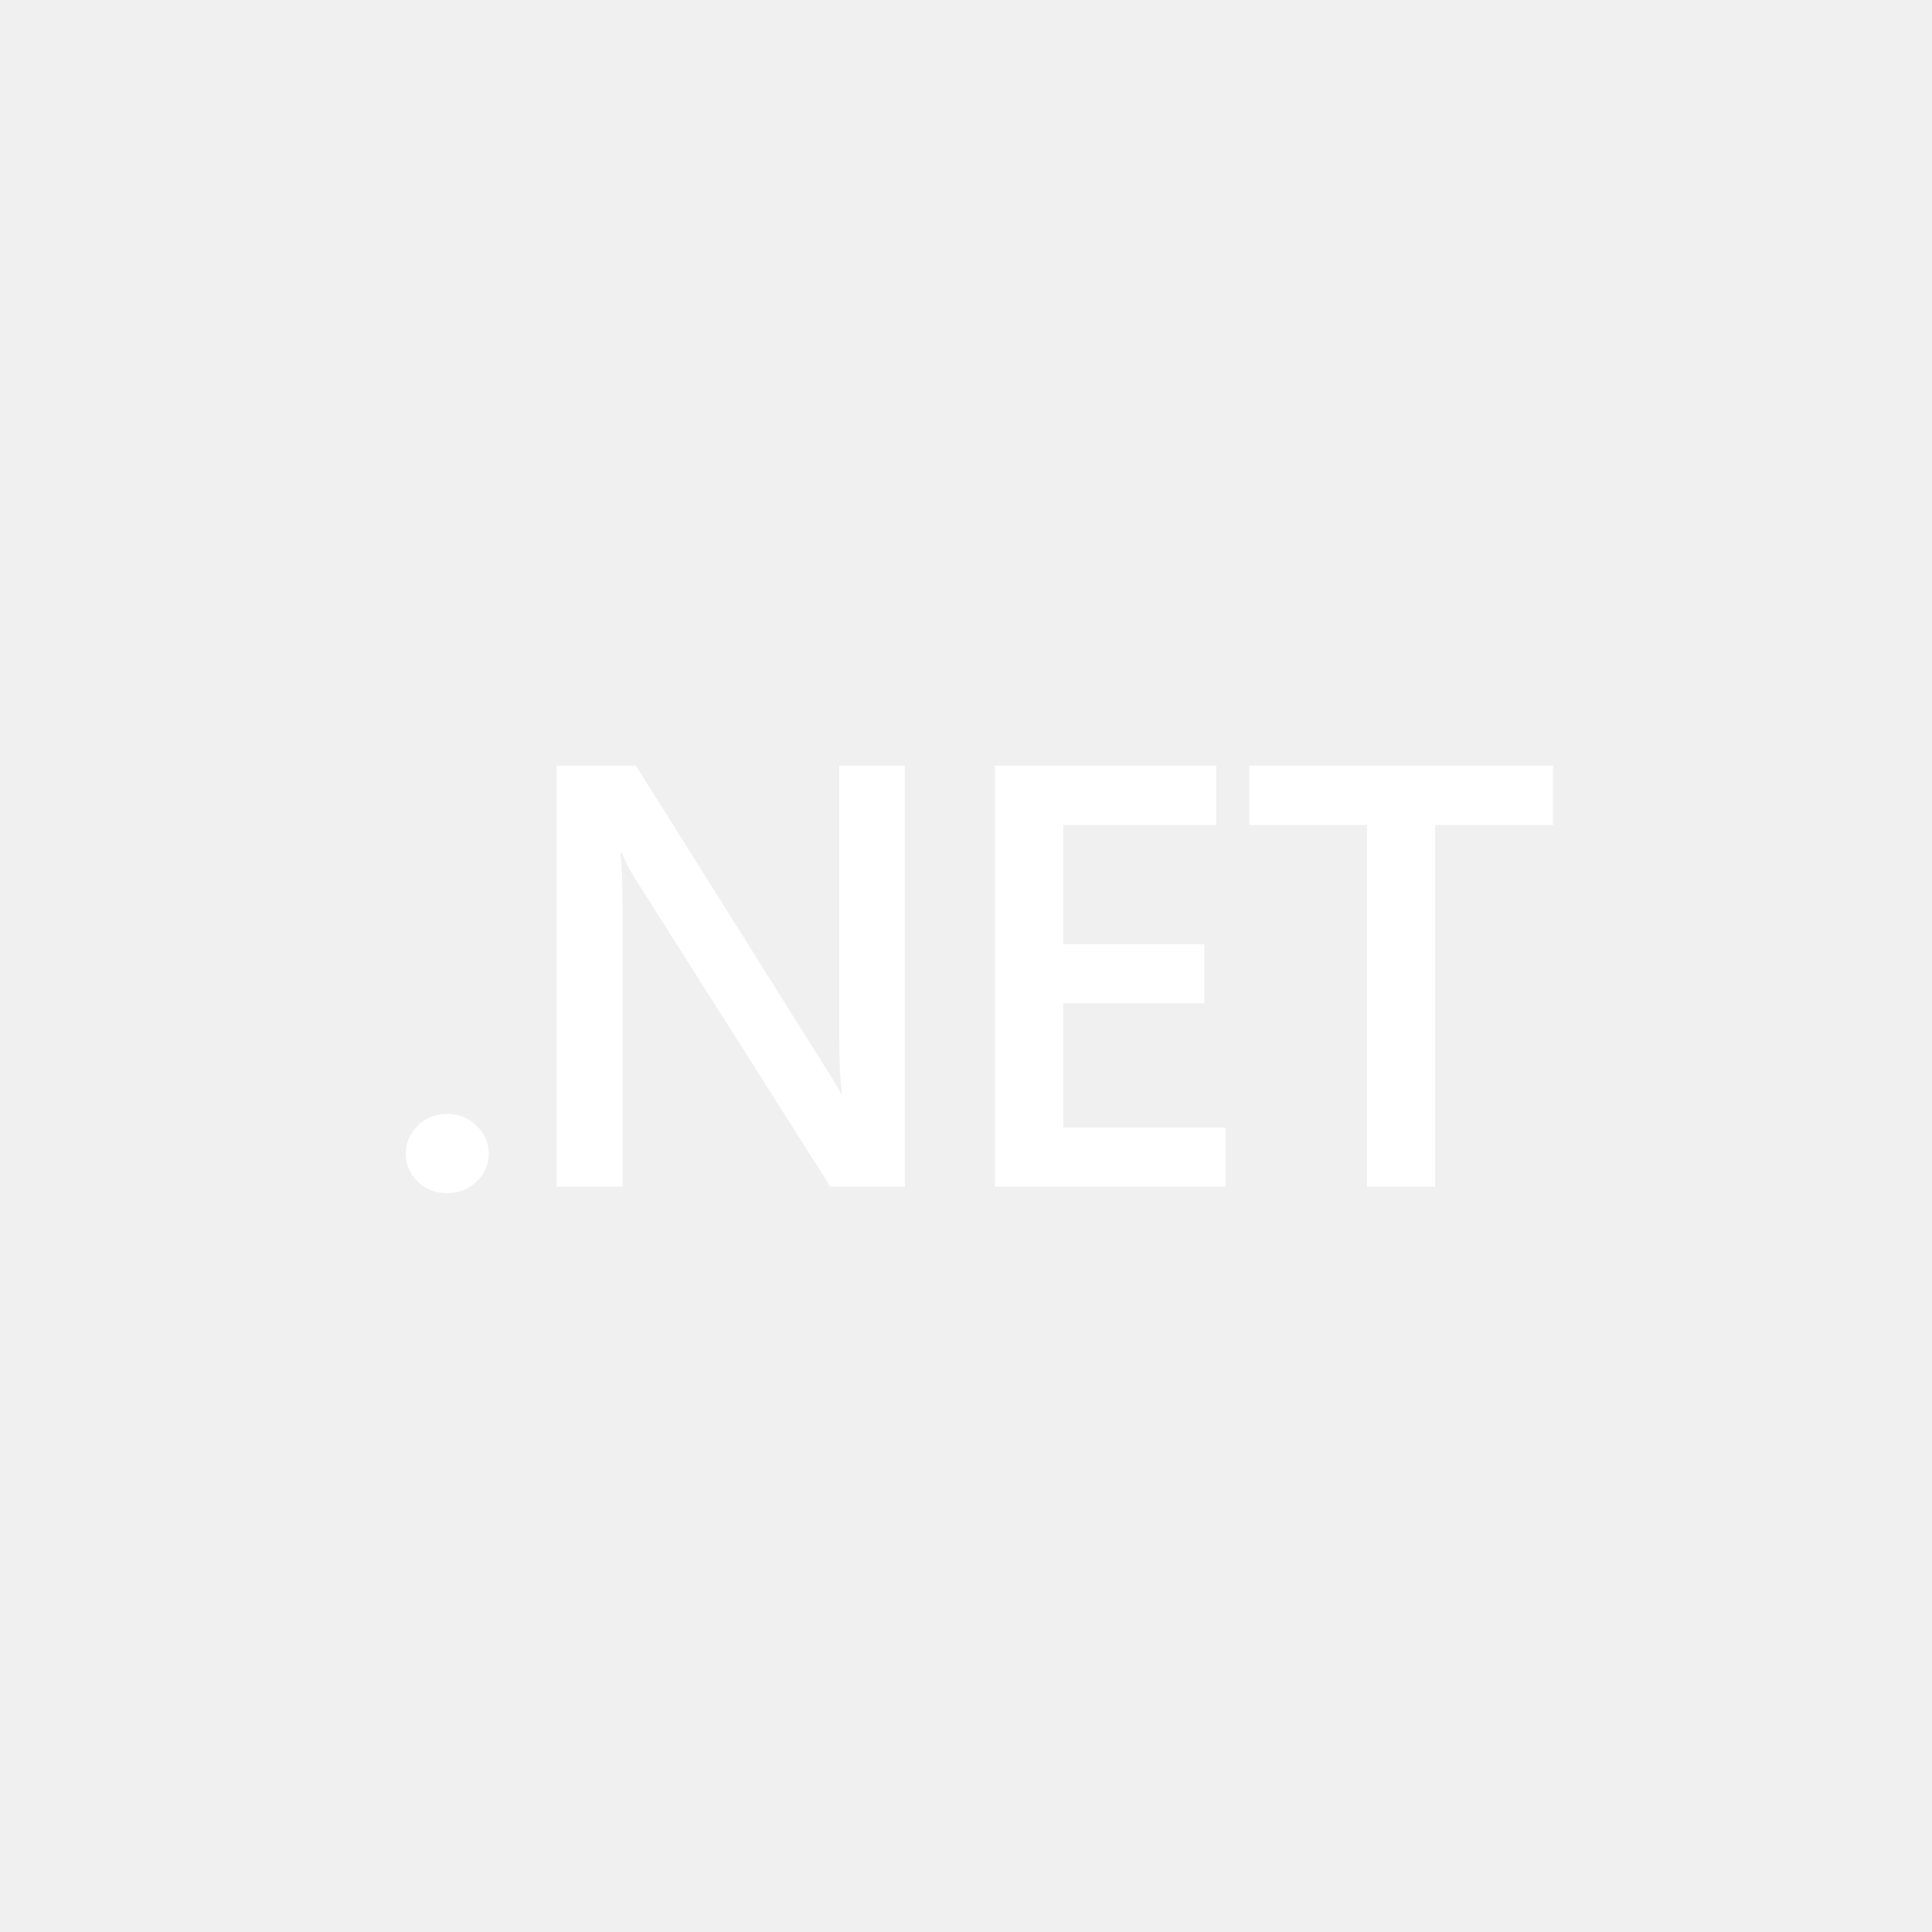
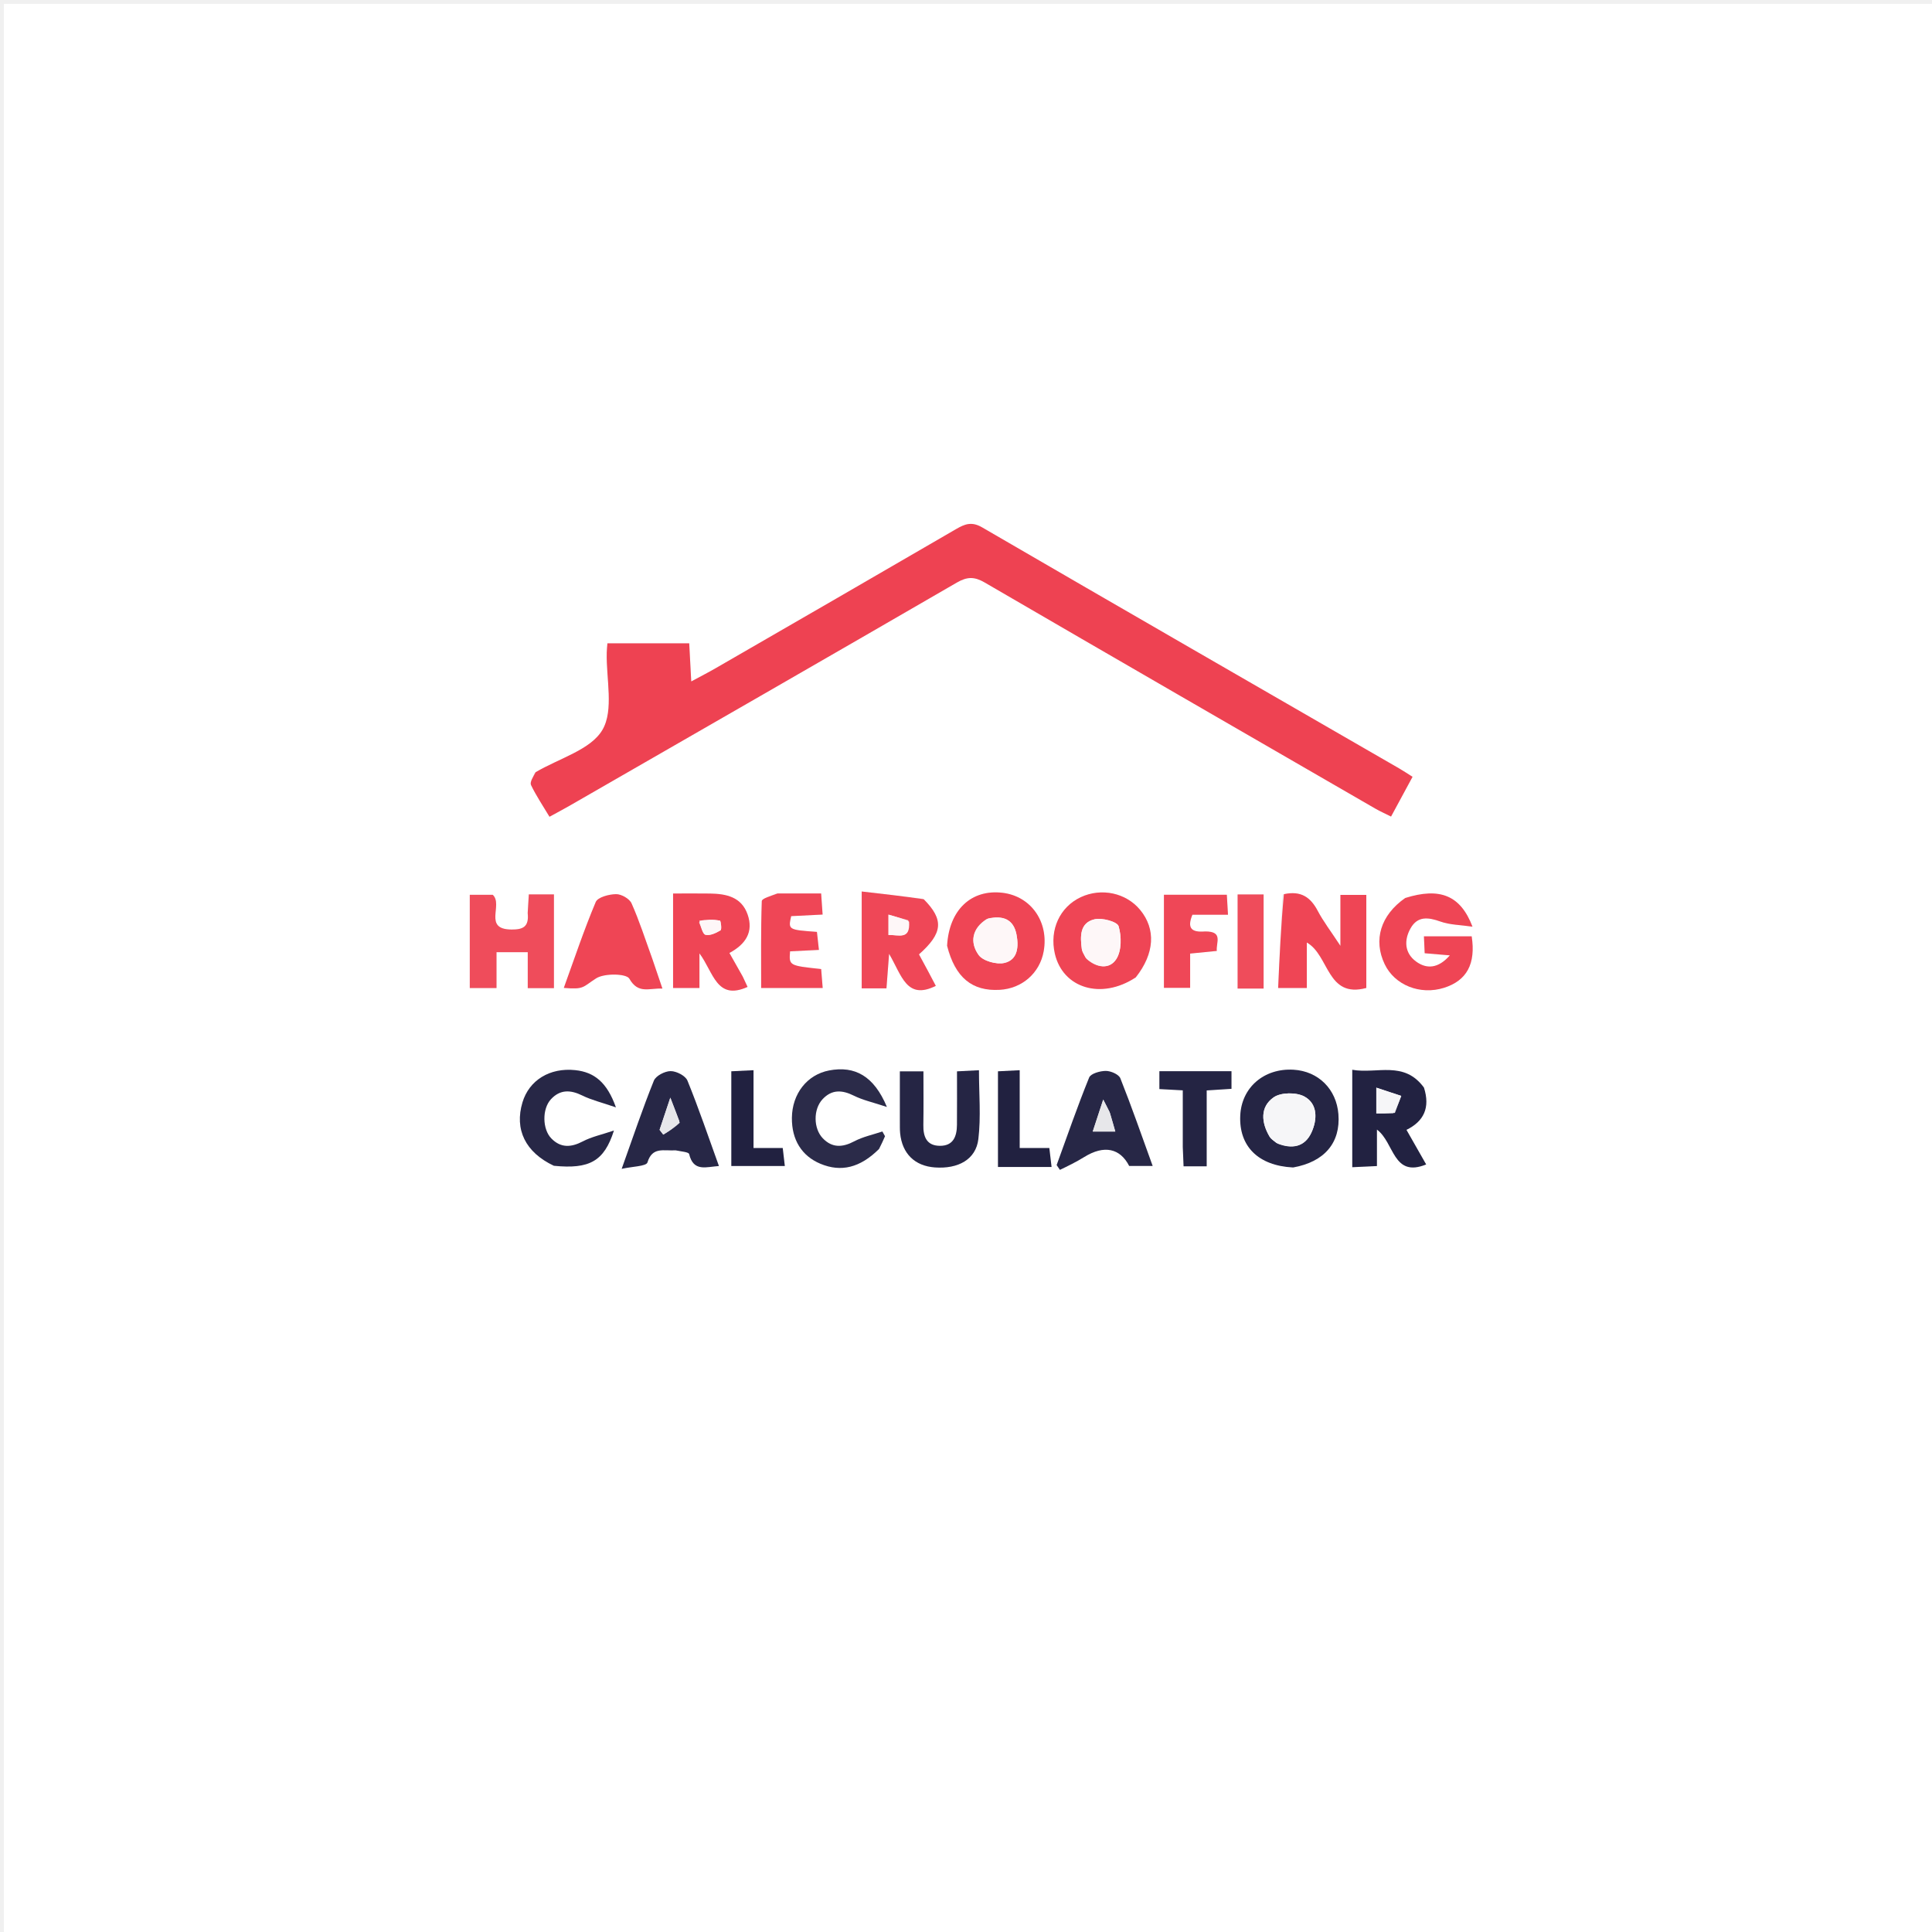
- <svg xmlns="http://www.w3.org/2000/svg" width="456" height="456" viewBox="0 0 456 456" version="1.1" xml:space="preserve" style="fill-rule:evenodd;clip-rule:evenodd;stroke-linejoin:round;stroke-miterlimit:2;">
-   <path d="m 105.5,281.609 c -2.703,0 -5.001,-0.9 -6.893,-2.702 -1.892,-1.848 -2.838,-4.042 -2.838,-6.582 0,-2.587 0.946,-4.804 2.838,-6.652 1.892,-1.848 4.19,-2.772 6.893,-2.772 2.748,0 5.068,0.924 6.96,2.772 1.937,1.848 2.906,4.064 2.906,6.652 0,2.54 -0.968,4.734 -2.906,6.582 -1.892,1.802 -4.212,2.702 -6.96,2.702 z" style="fill:#ffffff;fill-rule:nonzero;stroke-width:0.838" />
-   <path d="M 213.561,280.084 H 195.99 L 149.7,207.054 c -1.171,-1.848 -2.14,-3.765 -2.906,-5.751 h -0.406 c 0.361,2.125 0.541,6.675 0.541,13.65 v 65.132 h -15.543 v -99.36 h 18.719 l 44.737,71.298 c 1.892,2.957 3.109,4.989 3.649,6.098 h 0.27 c -0.45,-2.632 -0.676,-7.09 -0.676,-13.373 v -64.023 h 15.476 z" style="fill:#ffffff;fill-rule:nonzero;stroke-width:0.838" />
-   <path d="m 289.251,280.084 h -54.401 v -99.36 h 52.238 v 13.997 h -36.154 v 28.131 h 33.316 v 13.927 h -33.316 v 29.378 h 38.316 z" style="fill:#ffffff;fill-rule:nonzero;stroke-width:0.838" />
-   <path d="M 366.565,194.721 H 338.722 v 85.363 h -16.084 v -85.363 h -27.775 v -13.997 h 71.701 z" style="fill:#ffffff;fill-rule:nonzero;stroke-width:0.838" />
+ <svg xmlns="http://www.w3.org/2000/svg" version="1.1" id="Layer_1" x="0px" y="0px" width="100%" viewBox="0 0 500 500" enable-background="new 0 0 500 500" xml:space="preserve">
+   <path fill="#FFFFFF" opacity="1" stroke="none" d=" M239,501   C159.333,501 80.167,501 1,501   C1,334.333 1,167.667 1,1   C167.667,1 334.333,1 501,1   C501,167.667 501,334.333 501,501   C413.833,501 326.667,501 239,501  M138.279,200.02   C137.961,201.085 137.071,202.426 137.427,203.166   C138.775,205.964 140.527,208.567 142.208,211.375   C144.189,210.29 145.792,209.447 147.362,208.545   C180.807,189.308 214.27,170.099 247.652,150.753   C250.315,149.21 252.201,149.215 254.835,150.747   C288.472,170.315 322.177,189.765 355.872,209.233   C357.105,209.945 358.414,210.525 360.002,211.325   C361.96,207.705 363.731,204.431 365.567,201.037   C364.107,200.119 363.154,199.475 362.16,198.901   C326.152,178.117 290.119,157.377 254.173,136.485   C251.466,134.912 249.702,135.611 247.416,136.941   C226.716,148.984 205.971,160.95 185.231,172.923   C183.282,174.048 181.274,175.07 178.893,176.356   C178.69,172.518 178.526,169.429 178.371,166.496   C170.986,166.496 164.093,166.496 157.195,166.496   C157.117,167.562 157.041,168.223 157.024,168.886   C156.854,175.679 158.916,183.78 155.905,188.9   C152.884,194.039 144.81,196.206 138.279,200.02  M331.866,231.527   C331.506,239.531 331.147,247.535 330.781,255.687   C333.669,255.687 335.707,255.687 338.204,255.687   C338.204,251.525 338.204,247.679 338.204,243.924   C344.056,247.225 343.354,258.434 353.601,255.683   C353.601,247.457 353.601,239.44 353.601,231.599   C351.264,231.599 349.349,231.599 346.898,231.599   C346.898,235.774 346.898,239.601 346.898,244.78   C344.388,240.956 342.468,238.465 341.024,235.722   C339.184,232.226 336.7,230.442 331.866,231.527  M136.564,236.744   C136.971,239.997 135.183,240.576 132.383,240.561   C124.93,240.522 130.3,234.154 127.523,231.571   C125.819,231.571 123.774,231.571 121.579,231.571   C121.579,239.839 121.579,247.742 121.579,255.71   C123.931,255.71 125.99,255.71 128.498,255.71   C128.498,252.46 128.498,249.53 128.498,246.428   C131.353,246.428 133.752,246.428 136.581,246.428   C136.581,249.702 136.581,252.65 136.581,255.738   C139.088,255.738 141.152,255.738 143.362,255.738   C143.362,247.538 143.362,239.635 143.362,231.473   C141.144,231.473 139.21,231.473 136.857,231.473   C136.759,232.947 136.664,234.383 136.564,236.744  M363.336,232.592   C357.263,236.891 355.381,243.29 358.354,249.527   C360.941,254.954 367.541,257.587 373.696,255.647   C379.611,253.784 381.963,249.448 380.87,242.316   C376.836,242.316 372.795,242.316 368.511,242.316   C368.584,243.956 368.641,245.23 368.707,246.697   C370.809,246.875 372.676,247.033 375.22,247.249   C372.247,250.64 369.244,250.888 366.442,248.817   C363.512,246.651 363.318,243.36 365.026,240.29   C366.854,237.005 369.625,237.367 372.807,238.503   C375.234,239.369 377.972,239.365 381.077,239.823   C377.985,231.692 372.631,229.591 363.336,232.592  M238.726,232.513   C233.562,231.922 228.399,231.332 223.006,230.716   C223.006,239.742 223.006,247.745 223.006,255.788   C225.29,255.788 227.223,255.788 229.413,255.788   C229.614,253.162 229.801,250.728 230.098,246.857   C233.382,252.404 234.59,258.92 242.188,255.141   C241.506,253.847 240.832,252.553 240.144,251.266   C239.371,249.822 238.586,248.386 237.831,246.992   C244.009,241.492 244.354,238.05 238.726,232.513  M294.199,252.712   C298.841,246.728 299.157,240.441 295.067,235.48   C291.426,231.063 285.034,229.696 279.7,232.192   C274.281,234.728 271.578,240.606 272.99,246.786   C275.038,255.747 284.981,258.837 294.199,252.712  M245.132,245.156   C247.211,253.016 251.597,256.569 258.723,256.166   C264.52,255.839 269.104,251.819 270.107,246.182   C271.467,238.544 266.789,231.916 259.428,231.05   C251.383,230.104 245.619,235.441 245.132,245.156  M192.04,252.404   C190.986,250.541 189.932,248.679 188.771,246.628   C192.984,244.367 195.058,241.188 193.479,236.664   C191.89,232.115 187.952,231.316 183.756,231.25   C180.64,231.201 177.523,231.24 174.192,231.24   C174.192,239.728 174.192,247.638 174.192,255.694   C176.475,255.694 178.521,255.694 181.018,255.694   C181.018,252.859 181.018,250.326 181.018,246.732   C184.669,251.611 185.426,259.039 193.47,255.415   C193.18,254.777 192.787,253.912 192.04,252.404  M168.68,247.749   C166.978,243.077 165.466,238.32 163.445,233.79   C162.906,232.582 160.798,231.385 159.428,231.406   C157.608,231.432 154.704,232.192 154.176,233.442   C151.126,240.676 148.638,248.147 145.913,255.667   C151.226,256.137 150.775,255.431 154.271,253.197   C156.411,251.829 162.119,251.94 162.877,253.28   C165.185,257.362 168.057,255.661 171.437,255.847   C170.519,253.136 169.733,250.817 168.68,247.749  M335.022,302.119   C342.829,300.683 346.952,295.688 346.379,288.361   C345.873,281.874 341.182,277.22 334.771,276.845   C327.14,276.398 321.297,281.434 320.975,288.736   C320.627,296.648 325.624,301.693 335.022,302.119  M368.329,281.168   C363.333,274.399 356.368,277.996 349.964,276.858   C349.964,281.682 349.964,285.653 349.964,289.624   C349.964,293.71 349.964,297.795 349.964,302.073   C352.34,301.963 354.084,301.882 356.349,301.776   C356.349,298.582 356.349,295.755 356.349,292.336   C360.904,295.704 360.44,304.862 369.092,301.359   C367.367,298.331 365.74,295.474 363.992,292.405   C368.519,290.183 370.166,286.638 368.329,281.168  M227.717,297.073   C228.158,296.066 228.598,295.059 229.039,294.052   C228.812,293.644 228.584,293.237 228.357,292.829   C225.921,293.652 223.332,294.186 221.087,295.37   C218.053,296.97 215.392,297.128 212.948,294.601   C210.488,292.058 210.446,287.1 212.856,284.496   C215.251,281.907 217.927,282.035 220.984,283.559   C223.322,284.724 225.958,285.292 229.527,286.48   C226.191,278.471 221.241,275.769 214.597,277.03   C208.889,278.113 205.011,283.04 204.944,289.294   C204.884,294.969 207.489,299.161 212.335,301.185   C217.65,303.406 222.59,302.235 227.717,297.073  M143.681,301.822   C152.541,302.606 156.344,300.567 158.886,292.581   C155.703,293.657 153.112,294.198 150.858,295.378   C147.829,296.965 145.158,297.151 142.696,294.642   C140.337,292.238 140.273,286.993 142.565,284.501   C144.954,281.904 147.648,282.013 150.707,283.52   C153.072,284.685 155.703,285.31 159.397,286.582   C157.098,280.096 153.794,277.478 148.896,276.955   C142.28,276.25 136.94,279.565 135.217,285.294   C133.114,292.287 135.942,298.216 143.681,301.822  M280.785,299.052   C285.782,296.226 289.891,297.194 292.233,301.741   C294.131,301.741 296.029,301.741 298.307,301.741   C295.472,293.92 292.876,286.426 289.945,279.065   C289.539,278.045 287.482,277.154 286.189,277.153   C284.701,277.153 282.292,277.834 281.873,278.865   C278.843,286.324 276.214,293.946 273.459,301.516   C273.741,301.93 274.022,302.344 274.304,302.758   C276.337,301.782 278.37,300.806 280.785,299.052  M232.885,290.304   C232.905,291.299 232.857,292.302 232.956,293.289   C233.484,298.565 236.748,301.756 241.949,302.13   C247.978,302.563 252.56,300.075 253.195,294.801   C253.89,289.017 253.353,283.085 253.353,276.974   C251.331,277.078 249.611,277.166 247.672,277.265   C247.672,282.176 247.703,286.647 247.662,291.118   C247.635,294.057 246.74,296.553 243.267,296.54   C239.831,296.528 238.907,294.214 238.961,291.144   C239.041,286.544 238.982,281.942 238.982,277.267   C236.724,277.267 234.992,277.267 232.885,277.267   C232.885,281.454 232.885,285.406 232.885,290.304  M175.293,297.705   C176.356,298.017 178.226,298.137 178.354,298.671   C179.472,303.366 182.785,301.969 186.057,301.766   C183.33,294.22 180.838,286.854 177.91,279.665   C177.396,278.401 175.057,277.203 173.562,277.205   C172.068,277.207 169.733,278.413 169.222,279.678   C166.314,286.879 163.842,294.256 160.891,302.495   C163.63,301.871 167.253,301.854 167.56,300.835   C168.805,296.713 171.769,297.884 175.293,297.705  M200.742,231.232   C199.49,231.89 197.174,232.511 197.15,233.212   C196.888,240.767 196.987,248.335 196.987,255.692   C202.708,255.692 207.636,255.692 212.911,255.692   C212.758,253.79 212.633,252.242 212.516,250.789   C204.178,249.9 204.178,249.9 204.471,246.204   C206.822,246.088 209.215,245.97 211.935,245.835   C211.717,243.862 211.564,242.476 211.42,241.174   C203.97,240.63 203.97,240.63 204.753,237.096   C207.339,236.966 209.935,236.836 212.891,236.688   C212.752,234.687 212.644,233.132 212.512,231.231   C208.619,231.231 205.149,231.231 200.742,231.232  M311.46,241.058   C308.37,241.347 307.152,240.265 308.591,236.736   C311.558,236.736 314.479,236.736 317.804,236.736   C317.685,234.693 317.595,233.14 317.503,231.559   C311.792,231.559 306.553,231.559 301.224,231.559   C301.224,239.808 301.224,247.723 301.224,255.653   C303.54,255.653 305.582,255.653 308.007,255.653   C308.007,252.509 308.007,249.73 308.007,246.786   C310.478,246.542 312.578,246.333 314.905,246.103   C314.671,243.952 316.656,241.02 311.46,241.058  M306.105,297.31   C306.17,298.772 306.236,300.234 306.309,301.838   C308.37,301.838 310.153,301.838 312.289,301.838   C312.289,295.233 312.289,288.796 312.289,282.202   C314.582,282.054 316.534,281.929 318.706,281.789   C318.706,280.205 318.706,278.821 318.706,277.229   C312.387,277.229 306.286,277.229 300.047,277.229   C300.047,278.84 300.047,280.346 300.047,281.849   C302.22,281.968 303.995,282.065 306.105,282.18   C306.105,287.079 306.105,291.715 306.105,297.31  M320.291,241.537   C320.291,246.279 320.291,251.022 320.291,255.838   C323.002,255.838 324.958,255.838 327.02,255.838   C327.02,247.603 327.02,239.567 327.02,231.476   C324.74,231.476 322.812,231.476 320.291,231.476   C320.291,234.665 320.291,237.612 320.291,241.537  M195.011,289.458   C195.011,285.37 195.011,281.283 195.011,276.969   C192.651,277.084 190.919,277.169 189.263,277.25   C189.263,285.696 189.263,293.732 189.263,301.761   C193.975,301.761 198.387,301.761 203.11,301.761   C202.919,300.107 202.76,298.735 202.572,297.11   C199.932,297.11 197.668,297.11 195.011,297.11   C195.011,294.69 195.011,292.565 195.011,289.458  M265.459,302.007   C267.574,302.007 269.69,302.007 272.143,302.007   C271.919,300.1 271.758,298.728 271.567,297.104   C268.926,297.104 266.663,297.104 263.894,297.104   C263.894,290.263 263.894,283.713 263.894,276.968   C261.632,277.083 259.899,277.17 258.276,277.252   C258.276,285.72 258.276,293.758 258.276,302.007   C260.555,302.007 262.527,302.007 265.459,302.007  z" />
+   <path fill="#EE4252" opacity="1" stroke="none" d=" M138.615,199.848   C144.81,196.206 152.884,194.039 155.905,188.9   C158.916,183.78 156.854,175.679 157.024,168.886   C157.041,168.223 157.117,167.562 157.195,166.496   C164.093,166.496 170.986,166.496 178.371,166.496   C178.526,169.429 178.69,172.518 178.893,176.356   C181.274,175.07 183.282,174.048 185.231,172.923   C205.971,160.95 226.716,148.984 247.416,136.941   C249.702,135.611 251.466,134.912 254.173,136.485   C290.119,157.377 326.152,178.117 362.16,198.901   C363.154,199.475 364.107,200.119 365.567,201.037   C363.731,204.431 361.96,207.705 360.002,211.325   C358.414,210.525 357.105,209.945 355.872,209.233   C322.177,189.765 288.472,170.315 254.835,150.747   C252.201,149.215 250.315,149.21 247.652,150.753   C214.27,170.099 180.807,189.308 147.362,208.545   C145.792,209.447 144.189,210.29 142.208,211.375   C140.527,208.567 138.775,205.964 137.427,203.166   C137.071,202.426 137.961,201.085 138.615,199.848  z" />
+   <path fill="#EF4555" opacity="1" stroke="none" d=" M332.273,231.41   C336.7,230.442 339.184,232.226 341.024,235.722   C342.468,238.465 344.388,240.956 346.898,244.78   C346.898,239.601 346.898,235.774 346.898,231.599   C349.349,231.599 351.264,231.599 353.601,231.599   C353.601,239.44 353.601,247.457 353.601,255.683   C343.354,258.434 344.056,247.225 338.204,243.924   C338.204,247.679 338.204,251.525 338.204,255.687   C335.707,255.687 333.669,255.687 330.781,255.687   C331.147,247.535 331.506,239.531 332.273,231.41  z" />
+   <path fill="#EF4C5B" opacity="1" stroke="none" d=" M136.566,236.281   C136.664,234.383 136.759,232.947 136.857,231.473   C139.21,231.473 141.144,231.473 143.362,231.473   C143.362,239.635 143.362,247.538 143.362,255.738   C141.152,255.738 139.088,255.738 136.581,255.738   C136.581,252.65 136.581,249.702 136.581,246.428   C133.752,246.428 131.353,246.428 128.498,246.428   C128.498,249.53 128.498,252.46 128.498,255.71   C125.99,255.71 123.931,255.71 121.579,255.71   C121.579,247.742 121.579,239.839 121.579,231.571   C123.774,231.571 125.819,231.571 127.523,231.571   C130.3,234.154 124.93,240.522 132.383,240.561   C135.183,240.576 136.971,239.997 136.566,236.281  z" />
+   <path fill="#EF4555" opacity="1" stroke="none" d=" M363.676,232.399   C372.631,229.591 377.985,231.692 381.077,239.823   C377.972,239.365 375.234,239.369 372.807,238.503   C369.625,237.367 366.854,237.005 365.026,240.29   C363.318,243.36 363.512,246.651 366.442,248.817   C369.244,250.888 372.247,250.64 375.22,247.249   C372.676,247.033 370.809,246.875 368.707,246.697   C368.641,245.23 368.584,243.956 368.511,242.316   C372.795,242.316 376.836,242.316 380.87,242.316   C381.963,249.448 379.611,253.784 373.696,255.647   C367.541,257.587 360.941,254.954 358.354,249.527   C355.381,243.29 357.263,236.891 363.676,232.399  z" />
+   <path fill="#EF4757" opacity="1" stroke="none" d=" M239.058,232.716   C244.354,238.05 244.009,241.492 237.831,246.992   C238.586,248.386 239.371,249.822 240.144,251.266   C240.832,252.553 241.506,253.847 242.188,255.141   C234.59,258.92 233.382,252.404 230.098,246.857   C229.801,250.728 229.614,253.162 229.413,255.788   C227.223,255.788 225.29,255.788 223.006,255.788   C223.006,247.745 223.006,239.742 223.006,230.716   C228.399,231.332 233.562,231.922 239.058,232.716  M235.066,238.179   C233.502,237.731 231.939,237.282 229.941,236.709   C229.941,238.91 229.941,240.278 229.941,241.985   C232.548,241.845 235.625,243.416 235.066,238.179  z" />
+   <path fill="#EF4555" opacity="1" stroke="none" d=" M293.921,252.958   C284.981,258.837 275.038,255.747 272.99,246.786   C271.578,240.606 274.281,234.728 279.7,232.192   C285.034,229.696 291.426,231.063 295.067,235.48   C299.157,240.441 298.841,246.728 293.921,252.958  M281.145,248.109   C283.743,250.506 287.135,250.973 288.908,248.191   C290.29,246.021 290.273,242.313 289.492,239.704   C289.139,238.524 285.211,237.457 283.273,237.91   C279.394,238.816 279.548,242.386 279.974,245.624   C280.057,246.251 280.435,246.838 281.145,248.109  z" />
+   <path fill="#EF4555" opacity="1" stroke="none" d=" M245.107,244.745   C245.619,235.441 251.383,230.104 259.428,231.05   C266.789,231.916 271.467,238.544 270.107,246.182   C269.104,251.819 264.52,255.839 258.723,256.166   C251.597,256.569 247.211,253.016 245.107,244.745  M255.36,237.846   C251.52,240.246 250.937,243.892 253.267,247.143   C254.386,248.705 257.899,249.674 259.937,249.206   C263.462,248.397 263.658,244.891 263.065,241.839   C262.33,238.057 259.75,236.782 255.36,237.846  z" />
+   <path fill="#EF4555" opacity="1" stroke="none" d=" M192.217,252.725   C192.787,253.912 193.18,254.777 193.47,255.415   C185.426,259.039 184.669,251.611 181.018,246.732   C181.018,250.326 181.018,252.859 181.018,255.694   C178.521,255.694 176.475,255.694 174.192,255.694   C174.192,247.638 174.192,239.728 174.192,231.24   C177.523,231.24 180.64,231.201 183.756,231.25   C187.952,231.316 191.89,232.115 193.479,236.664   C195.058,241.188 192.984,244.367 188.771,246.628   C189.932,248.679 190.986,250.541 192.217,252.725  M180.913,238.712   C181.462,239.842 181.829,241.74 182.603,241.924   C183.768,242.201 185.326,241.458 186.48,240.758   C186.832,240.544 186.538,238.293 186.312,238.253   C184.59,237.947 182.811,237.957 180.913,238.712  z" />
+   <path fill="#EF4555" opacity="1" stroke="none" d=" M168.813,248.123   C169.733,250.817 170.519,253.136 171.437,255.847   C168.057,255.661 165.185,257.362 162.877,253.28   C162.119,251.94 156.411,251.829 154.271,253.197   C150.775,255.431 151.226,256.137 145.913,255.667   C148.638,248.147 151.126,240.676 154.176,233.442   C154.704,232.192 157.608,231.432 159.428,231.406   C160.798,231.385 162.906,232.582 163.445,233.79   C165.466,238.32 166.978,243.077 168.813,248.123  z" />
+   <path fill="#252544" opacity="1" stroke="none" d=" M334.645,302.139   C325.624,301.693 320.627,296.648 320.975,288.736   C321.297,281.434 327.14,276.398 334.771,276.845   C341.182,277.22 345.873,281.874 346.379,288.361   C346.952,295.688 342.829,300.683 334.645,302.139  M330.627,295.961   C334.372,297.456 337.678,296.868 339.414,293.067   C340.931,289.747 341.065,285.698 337.593,283.787   C335.514,282.642 331.513,282.676 329.629,283.985   C326.067,286.461 326.396,290.512 328.58,294.18   C328.906,294.728 329.499,295.117 330.627,295.961  z" />
+   <path fill="#222241" opacity="1" stroke="none" d=" M368.523,281.478   C370.166,286.638 368.519,290.183 363.992,292.405   C365.74,295.474 367.367,298.331 369.092,301.359   C360.44,304.862 360.904,295.704 356.349,292.336   C356.349,295.755 356.349,298.582 356.349,301.776   C354.084,301.882 352.34,301.963 349.964,302.073   C349.964,297.795 349.964,293.71 349.964,289.624   C349.964,285.653 349.964,281.682 349.964,276.858   C356.368,277.996 363.333,274.399 368.523,281.478  M360.998,288.02   C361.544,286.553 362.091,285.086 362.638,283.619   C360.632,282.956 358.626,282.294 356.189,281.488   C356.189,284.249 356.189,286.001 356.189,288.15   C357.582,288.15 358.851,288.15 360.998,288.02  z" />
+   <path fill="#2B2B49" opacity="1" stroke="none" d=" M227.485,297.361   C222.59,302.235 217.65,303.406 212.335,301.185   C207.489,299.161 204.884,294.969 204.944,289.294   C205.011,283.04 208.889,278.113 214.597,277.03   C221.241,275.769 226.191,278.471 229.527,286.48   C225.958,285.292 223.322,284.724 220.984,283.559   C217.927,282.035 215.251,281.907 212.856,284.496   C210.446,287.1 210.488,292.058 212.948,294.601   C215.392,297.128 218.053,296.97 221.087,295.37   C223.332,294.186 225.921,293.652 228.357,292.829   C228.584,293.237 228.812,293.644 229.039,294.052   C228.598,295.059 228.158,296.066 227.485,297.361  z" />
+   <path fill="#272746" opacity="1" stroke="none" d=" M143.332,301.697   C135.942,298.216 133.114,292.287 135.217,285.294   C136.94,279.565 142.28,276.25 148.896,276.955   C153.794,277.478 157.098,280.096 159.397,286.582   C155.703,285.31 153.072,284.685 150.707,283.52   C147.648,282.013 144.954,281.904 142.565,284.501   C140.273,286.993 140.337,292.238 142.696,294.642   C145.158,297.151 147.829,296.965 150.858,295.378   C153.112,294.198 155.703,293.657 158.886,292.581   C156.344,300.567 152.541,302.606 143.332,301.697  z" />
+   <path fill="#272746" opacity="1" stroke="none" d=" M280.594,299.441   C278.37,300.806 276.337,301.782 274.304,302.758   C274.022,302.344 273.741,301.93 273.459,301.516   C276.214,293.946 278.843,286.324 281.873,278.865   C282.292,277.834 284.701,277.153 286.189,277.153   C287.482,277.154 289.539,278.045 289.945,279.065   C292.876,286.426 295.472,293.92 298.307,301.741   C296.029,301.741 294.131,301.741 292.231,301.745   C289.891,297.194 285.782,296.226 280.594,299.441  M287.144,287.73   C286.691,286.852 286.239,285.974 285.514,284.567   C284.483,287.711 283.687,290.139 282.803,292.837   C284.975,292.837 286.594,292.837 288.635,292.837   C288.187,291.247 287.803,289.882 287.144,287.73  z" />
+   <path fill="#252544" opacity="1" stroke="none" d=" M232.885,289.831   C232.885,285.406 232.885,281.454 232.885,277.267   C234.992,277.267 236.724,277.267 238.982,277.267   C238.982,281.942 239.041,286.544 238.961,291.144   C238.907,294.214 239.831,296.528 243.267,296.54   C246.74,296.553 247.635,294.057 247.662,291.118   C247.703,286.647 247.672,282.176 247.672,277.265   C249.611,277.166 251.331,277.078 253.353,276.974   C253.353,283.085 253.89,289.017 253.195,294.801   C252.56,300.075 247.978,302.563 241.949,302.13   C236.748,301.756 233.484,298.565 232.956,293.289   C232.857,292.302 232.905,291.299 232.885,289.831  z" />
+   <path fill="#272746" opacity="1" stroke="none" d=" M174.843,297.705   C171.769,297.884 168.805,296.713 167.56,300.835   C167.253,301.854 163.63,301.871 160.891,302.495   C163.842,294.256 166.314,286.879 169.222,279.678   C169.733,278.413 172.068,277.207 173.562,277.205   C175.057,277.203 177.396,278.401 177.91,279.665   C180.838,286.854 183.33,294.22 186.057,301.766   C182.785,301.969 179.472,303.366 178.354,298.671   C178.226,298.137 176.356,298.017 174.843,297.705  M175.824,290.158   C175.128,288.351 174.432,286.544 173.479,284.071   C172.405,287.29 171.553,289.844 170.7,292.399   C171.017,292.811 171.334,293.223 171.651,293.635   C173.107,292.742 174.563,291.848 175.824,290.158  z" />
+   <path fill="#EF4656" opacity="1" stroke="none" d=" M201.21,231.232   C205.149,231.231 208.619,231.231 212.512,231.231   C212.644,233.132 212.752,234.687 212.891,236.688   C209.935,236.836 207.339,236.966 204.753,237.096   C203.97,240.63 203.97,240.63 211.42,241.174   C211.564,242.476 211.717,243.862 211.935,245.835   C209.215,245.97 206.822,246.088 204.471,246.204   C204.178,249.9 204.178,249.9 212.516,250.789   C212.633,252.242 212.758,253.79 212.911,255.692   C207.636,255.692 202.708,255.692 196.987,255.692   C196.987,248.335 196.888,240.767 197.15,233.212   C197.174,232.511 199.49,231.89 201.21,231.232  z" />
+   <path fill="#EF4757" opacity="1" stroke="none" d=" M311.905,241.059   C316.656,241.02 314.671,243.952 314.905,246.103   C312.578,246.333 310.478,246.542 308.007,246.786   C308.007,249.73 308.007,252.509 308.007,255.653   C305.582,255.653 303.54,255.653 301.224,255.653   C301.224,247.723 301.224,239.808 301.224,231.559   C306.553,231.559 311.792,231.559 317.503,231.559   C317.595,233.14 317.685,234.693 317.804,236.736   C314.479,236.736 311.558,236.736 308.591,236.736   C307.152,240.265 308.37,241.347 311.905,241.059  z" />
+   <path fill="#242443" opacity="1" stroke="none" d=" M306.105,296.83   C306.105,291.715 306.105,287.079 306.105,282.18   C303.995,282.065 302.22,281.968 300.047,281.849   C300.047,280.346 300.047,278.84 300.047,277.229   C306.286,277.229 312.387,277.229 318.706,277.229   C318.706,278.821 318.706,280.205 318.706,281.789   C316.534,281.929 314.582,282.054 312.289,282.202   C312.289,288.796 312.289,295.233 312.289,301.838   C310.153,301.838 308.37,301.838 306.309,301.838   C306.236,300.234 306.17,298.772 306.105,296.83  z" />
+   <path fill="#EF4C5B" opacity="1" stroke="none" d=" M320.291,241.048   C320.291,237.612 320.291,234.665 320.291,231.476   C322.812,231.476 324.74,231.476 327.02,231.476   C327.02,239.567 327.02,247.603 327.02,255.838   C324.958,255.838 323.002,255.838 320.291,255.838   C320.291,251.022 320.291,246.279 320.291,241.048  z" />
+   <path fill="#212140" opacity="1" stroke="none" d=" M195.011,289.95   C195.011,292.565 195.011,294.69 195.011,297.11   C197.668,297.11 199.932,297.11 202.572,297.11   C202.76,298.735 202.919,300.107 203.11,301.761   C198.387,301.761 193.975,301.761 189.263,301.761   C189.263,293.732 189.263,285.696 189.263,277.25   C190.919,277.169 192.651,277.084 195.011,276.969   C195.011,281.283 195.011,285.37 195.011,289.95  z" />
+   <path fill="#212140" opacity="1" stroke="none" d=" M264.978,302.007   C262.527,302.007 260.555,302.007 258.276,302.007   C258.276,293.758 258.276,285.72 258.276,277.252   C259.899,277.17 261.632,277.083 263.894,276.968   C263.894,283.713 263.894,290.263 263.894,297.104   C266.663,297.104 268.926,297.104 271.567,297.104   C271.758,298.728 271.919,300.1 272.143,302.007   C269.69,302.007 267.574,302.007 264.978,302.007  z" />
+   <path fill="#FEF7F8" opacity="1" stroke="none" d=" M235.269,238.521   C235.625,243.416 232.548,241.845 229.941,241.985   C229.941,240.278 229.941,238.91 229.941,236.709   C231.939,237.282 233.502,237.731 235.269,238.521  z" />
+   <path fill="#FEF7F8" opacity="1" stroke="none" d=" M280.911,247.776   C280.435,246.838 280.057,246.251 279.974,245.624   C279.548,242.386 279.394,238.816 283.273,237.91   C285.211,237.457 289.139,238.524 289.492,239.704   C290.273,242.313 290.29,246.021 288.908,248.191   C287.135,250.973 283.743,250.506 280.911,247.776  z" />
+   <path fill="#FEF7F8" opacity="1" stroke="none" d=" M255.713,237.707   C259.75,236.782 262.33,238.057 263.065,241.839   C263.658,244.891 263.462,248.397 259.937,249.206   C257.899,249.674 254.386,248.705 253.267,247.143   C250.937,243.892 251.52,240.246 255.713,237.707  z" />
+   <path fill="#FEF7F8" opacity="1" stroke="none" d=" M180.981,238.29   C182.811,237.957 184.59,237.947 186.312,238.253   C186.538,238.293 186.832,240.544 186.48,240.758   C185.326,241.458 183.768,242.201 182.603,241.924   C181.829,241.74 181.462,239.842 180.981,238.29  z" />
+   <path fill="#F6F6F8" opacity="1" stroke="none" d=" M330.298,295.771   C329.499,295.117 328.906,294.728 328.58,294.18   C326.396,290.512 326.067,286.461 329.629,283.985   C331.513,282.676 335.514,282.642 337.593,283.787   C341.065,285.698 340.931,289.747 339.414,293.067   C337.678,296.868 334.372,297.456 330.298,295.771  z" />
+   <path fill="#F6F6F8" opacity="1" stroke="none" d=" M360.559,288.085   C358.851,288.15 357.582,288.15 356.189,288.15   C356.189,286.001 356.189,284.249 356.189,281.488   C358.626,282.294 360.632,282.956 362.638,283.619   C362.091,285.086 361.544,286.553 360.559,288.085  z" />
+   <path fill="#E7E7EA" opacity="1" stroke="none" d=" M287.281,288.123   C287.803,289.882 288.187,291.247 288.635,292.837   C286.594,292.837 284.975,292.837 282.803,292.837   C283.687,290.139 284.483,287.711 285.514,284.567   C286.239,285.974 286.691,286.852 287.281,288.123  z" />
+   <path fill="#E7E7EA" opacity="1" stroke="none" d=" M175.922,290.557   C174.563,291.848 173.107,292.742 171.651,293.635   C171.334,293.223 171.017,292.811 170.7,292.399   C171.553,289.844 172.405,287.29 173.479,284.071   C174.432,286.544 175.128,288.351 175.922,290.557  z" />
</svg>
